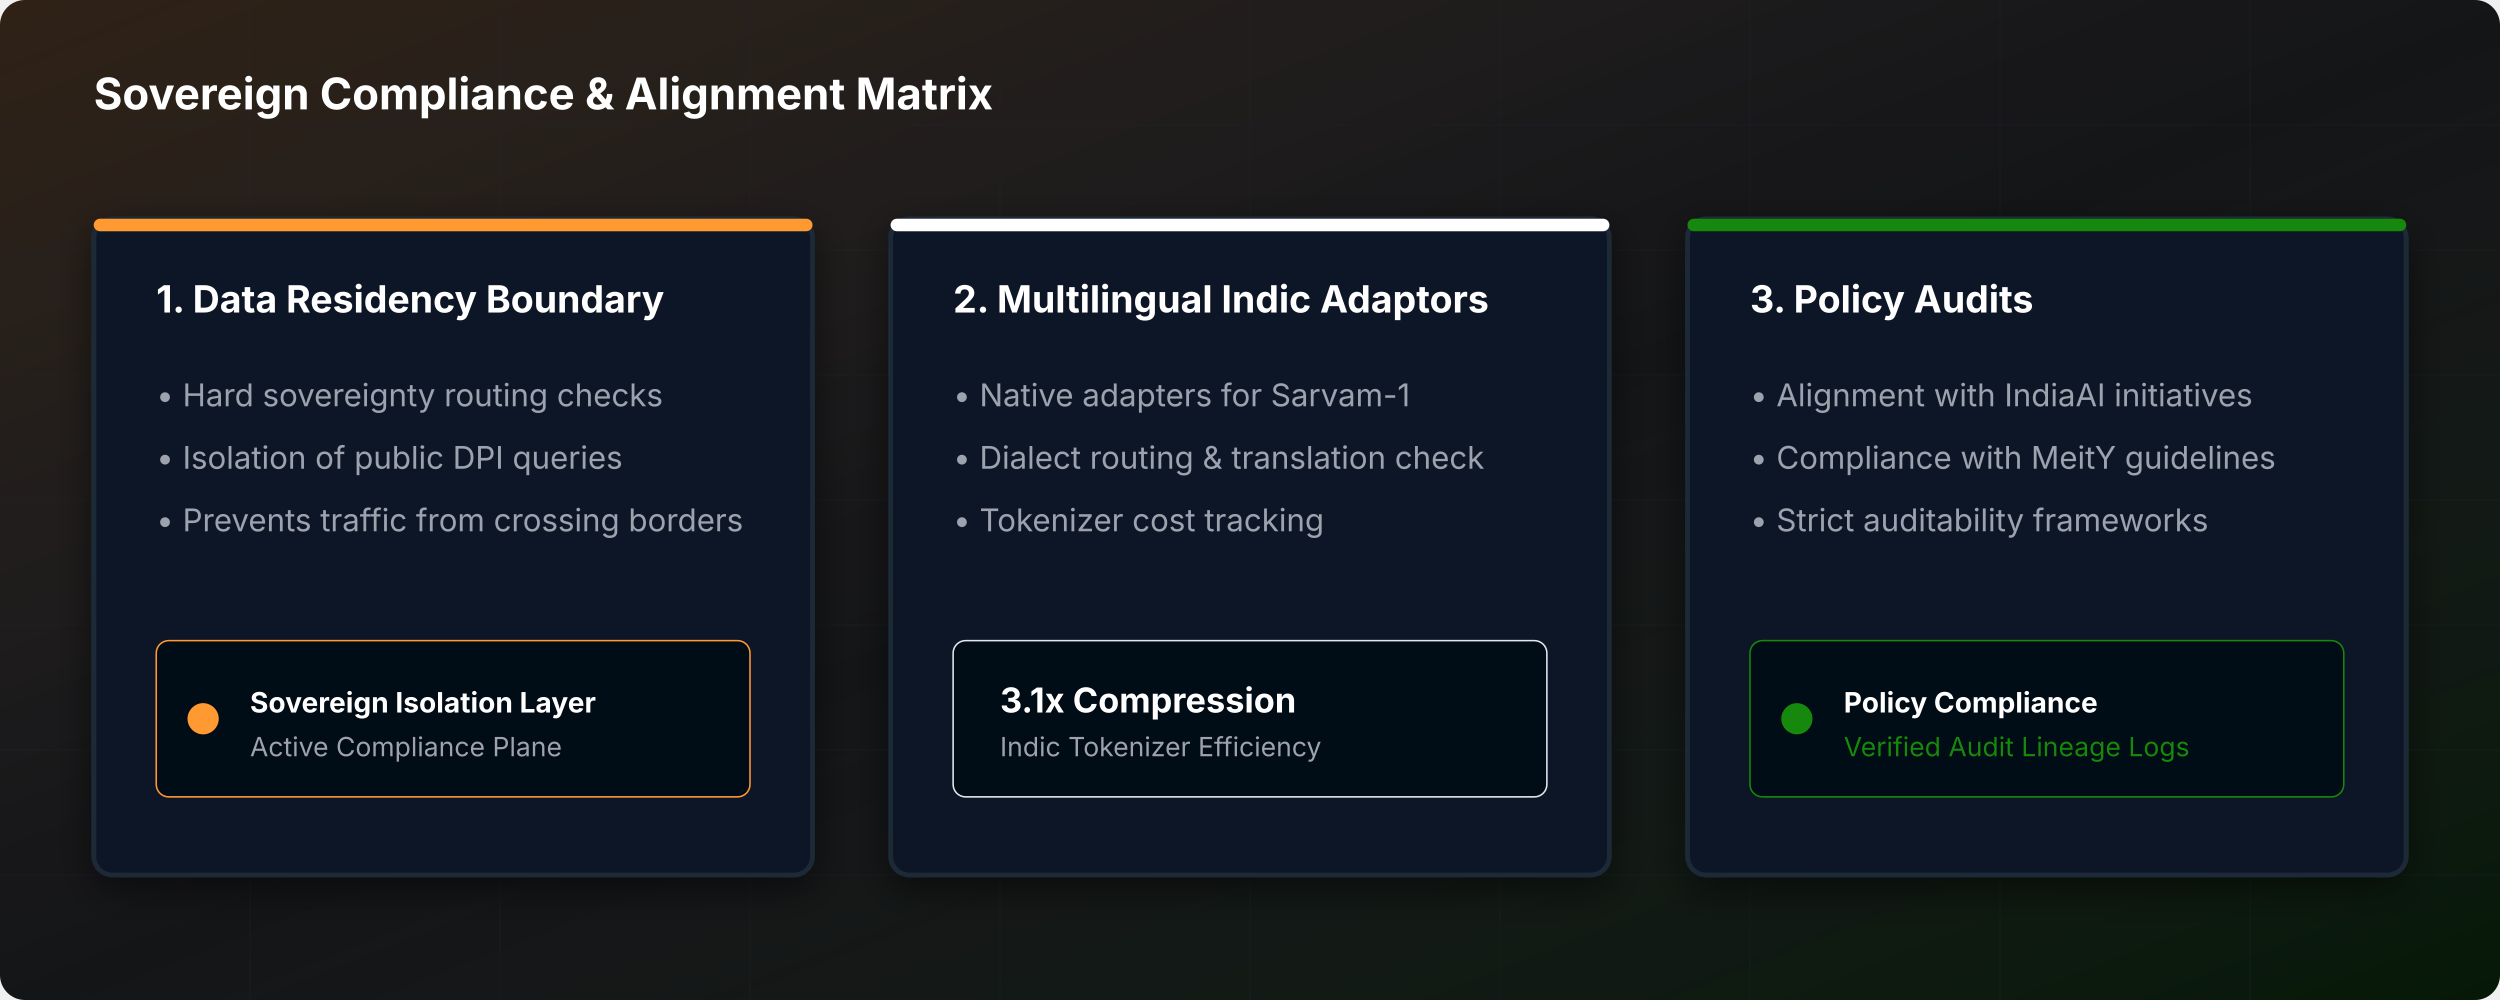
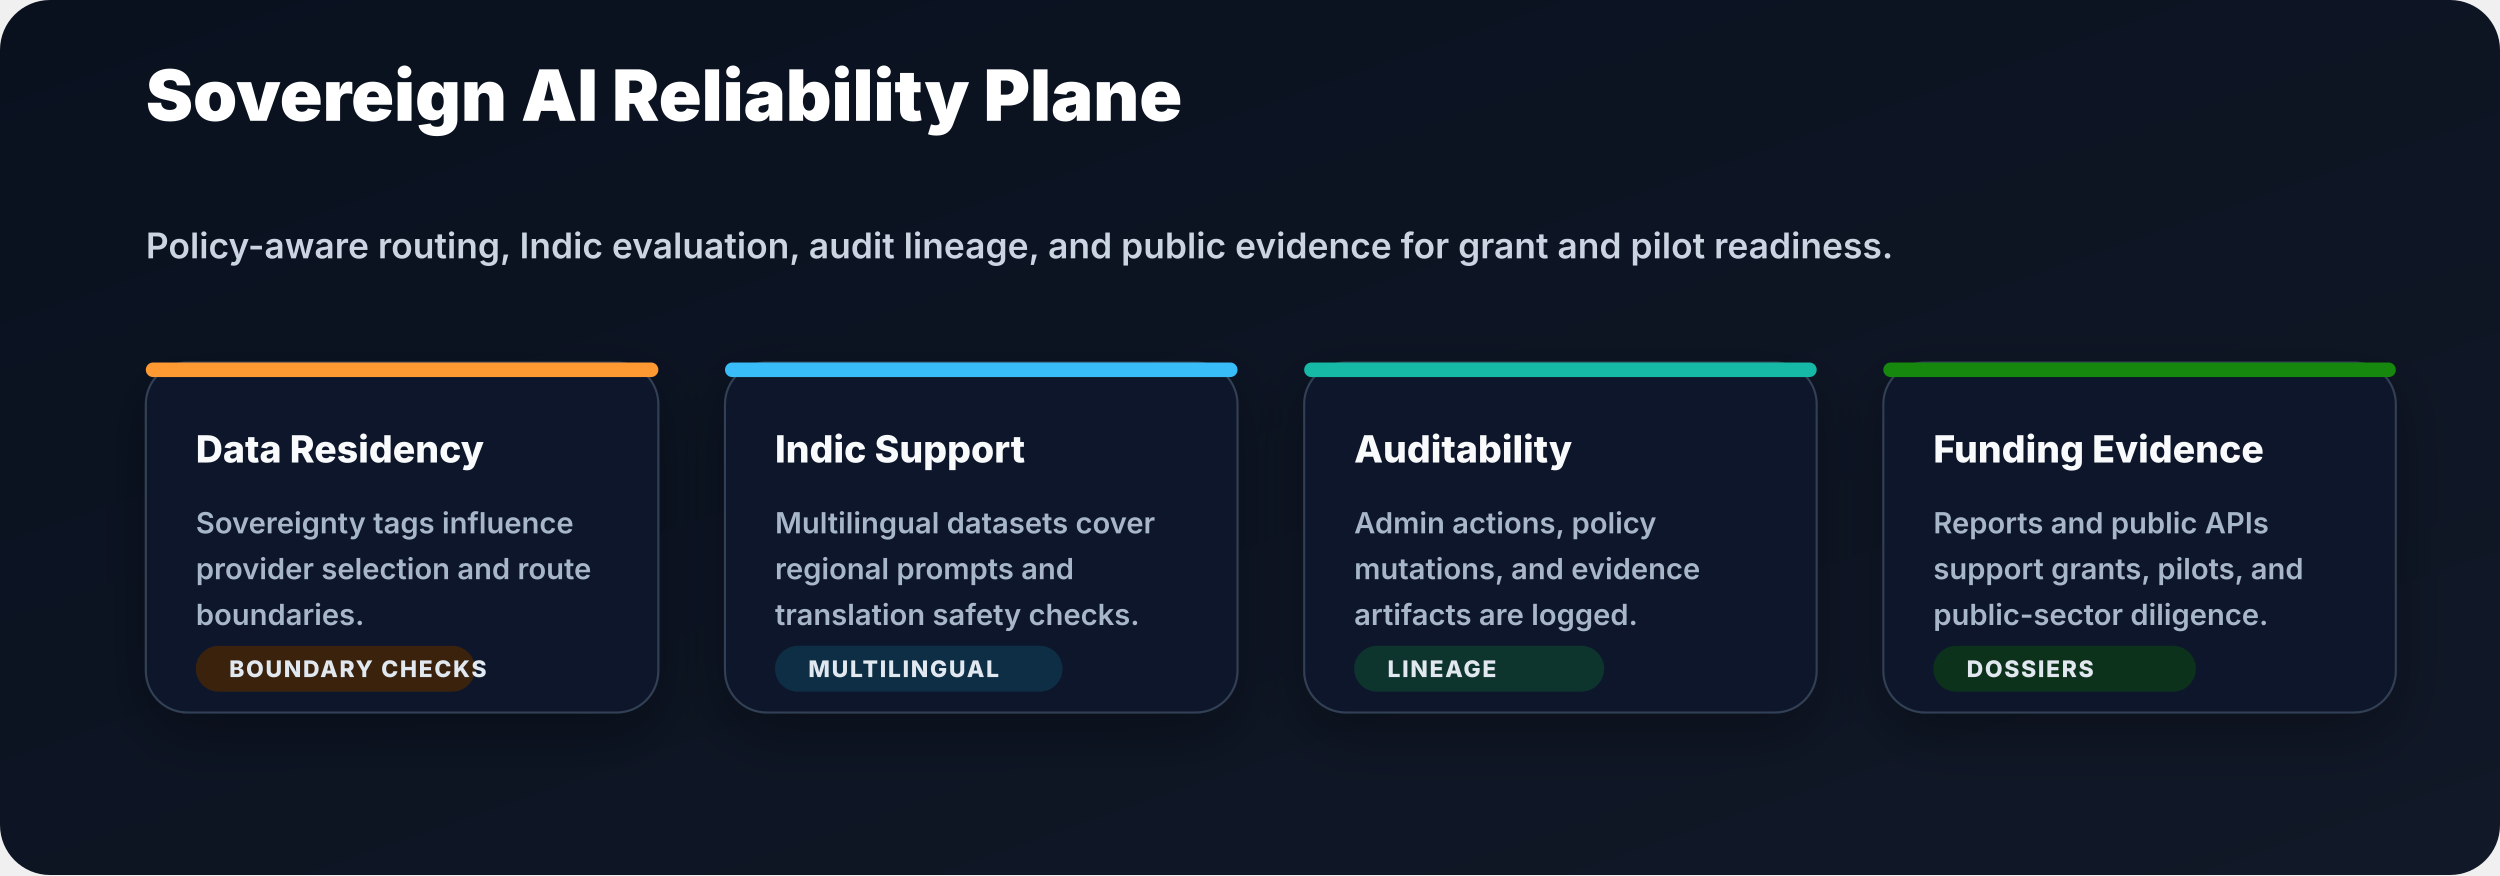
- <svg xmlns="http://www.w3.org/2000/svg" viewBox="0 0 800 320" width="100%" height="100%">
+ <svg xmlns="http://www.w3.org/2000/svg" viewBox="0 0 1200 420" role="img" aria-labelledby="title desc">
  <defs>
-     <linearGradient id="bg" x1="0%" y1="0%" x2="100%" y2="100%">
-       <stop offset="0%" stop-color="#0b0c10" />
-       <stop offset="100%" stop-color="#040507" />
+     <linearGradient id="bg" x1="0" y1="0" x2="1" y2="1">
+       <stop offset="0" stop-color="#09111f" />
+       <stop offset="1" stop-color="#111827" />
    </linearGradient>
-     <linearGradient id="flagGrad" x1="0%" y1="0%" x2="100%" y2="100%">
-       <stop offset="0%" stop-color="#ff9933" stop-opacity="0.15" />
-       <stop offset="50%" stop-color="#ffffff" stop-opacity="0.05" />
-       <stop offset="100%" stop-color="#138808" stop-opacity="0.15" />
+     <linearGradient id="accent" x1="0" y1="0" x2="1" y2="0">
+       <stop offset="0" stop-color="#ff9933" />
+       <stop offset=".5" stop-color="#38bdf8" />
+       <stop offset="1" stop-color="#138808" />
    </linearGradient>
-     <linearGradient id="accent" x1="0%" y1="0%" x2="100%" y2="0%">
-       <stop offset="0%" stop-color="#ff9933" />
-       <stop offset="50%" stop-color="#ffffff" />
-       <stop offset="100%" stop-color="#138808" />
-     </linearGradient>
-     <filter id="shadow" x="-10%" y="-10%" width="120%" height="120%">
-       <feDropShadow dx="0" dy="4" stdDeviation="6" flood-color="#000000" flood-opacity="0.5" />
+     <filter id="shadow" x="-20%" y="-20%" width="140%" height="140%">
+       <feDropShadow dx="0" dy="10" stdDeviation="14" flood-color="#000000" flood-opacity=".30" />
    </filter>
+     <style>
+       .heading { font: 850 34px -apple-system, BlinkMacSystemFont, "Segoe UI", sans-serif; fill: #ffffff; }
+       .sub { font: 600 17px -apple-system, BlinkMacSystemFont, "Segoe UI", sans-serif; fill: #cbd5e1; }
+       .cardTitle { font: 800 18px -apple-system, BlinkMacSystemFont, "Segoe UI", sans-serif; fill: #f8fafc; }
+       .body { font: 600 14px -apple-system, BlinkMacSystemFont, "Segoe UI", sans-serif; fill: #a7b6c9; }
+       .tag { font: 800 11px -apple-system, BlinkMacSystemFont, "Segoe UI", sans-serif; fill: #e2e8f0; letter-spacing: .8px; }
+     </style>
  </defs>
-   <rect width="800" height="320" fill="url(#bg)" rx="8" />
-   <rect width="800" height="320" fill="url(#flagGrad)" rx="8" />
-   <path d="M 0,40 L 800,40 M 0,80 L 800,80 M 0,120 L 800,120 M 0,160 L 800,160 M 0,200 L 800,200 M 0,240 L 800,240 M 0,280 L 800,280" stroke="#1f2937" stroke-width="0.5" stroke-opacity="0.2" />
-   <path d="M 80,0 L 80,320 M 160,0 L 160,320 M 240,0 L 240,320 M 320,0 L 320,320 M 400,0 L 400,320 M 480,0 L 480,320 M 560,0 L 560,320 M 640,0 L 640,320 M 720,0 L 720,320" stroke="#1f2937" stroke-width="0.5" stroke-opacity="0.2" />
-   <text x="30" y="35" font-family="-apple-system, sans-serif" font-size="14" font-weight="700" fill="#ffffff">Sovereign Compliance &amp; Alignment Matrix</text>
-   <line x1="30" y1="45" x2="350" y2="45" stroke="url(#accent)" stroke-width="2" />
-   <g transform="translate(30, 70)" filter="url(#shadow)">
-     <rect width="230" height="210" rx="6" fill="#111827" stroke="#1f2937" stroke-width="1.5" />
-     <rect width="230" height="4" fill="#ff9933" rx="2" />
-     <text x="20" y="30" font-family="-apple-system, sans-serif" font-size="12" font-weight="700" fill="#ffffff">1. Data Residency Boundary</text>
-     <text x="20" y="60" font-family="-apple-system, sans-serif" font-size="10" fill="#9ca3af">• Hard sovereignty routing checks</text>
-     <text x="20" y="80" font-family="-apple-system, sans-serif" font-size="10" fill="#9ca3af">• Isolation of public DPI queries</text>
-     <text x="20" y="100" font-family="-apple-system, sans-serif" font-size="10" fill="#9ca3af">• Prevents traffic from crossing borders</text>
-     <rect x="20" y="135" width="190" height="50" rx="4" fill="#030712" stroke="#ff9933" stroke-width="0.5" />
-     <circle cx="35" cy="160" r="5" fill="#ff9933" />
-     <text x="50" y="158" font-family="-apple-system, sans-serif" font-size="9" font-weight="700" fill="#ffffff">Sovereign Isolation Layer</text>
-     <text x="50" y="172" font-family="-apple-system, sans-serif" font-size="8.5" fill="#9ca3af">Active Compliance Plane</text>
+   <rect width="1200" height="420" rx="24" fill="url(#bg)" />
+   <path d="M70 92 H1130" stroke="url(#accent)" stroke-width="5" stroke-linecap="round" />
+   <text x="70" y="58" class="heading">Sovereign AI Reliability Plane</text>
+   <text x="70" y="124" class="sub">Policy-aware routing, Indic evaluation, audit lineage, and public evidence for grant and pilot readiness.</text>
+   <g transform="translate(70 174)" filter="url(#shadow)">
+     <rect width="246" height="168" rx="20" fill="#0f172a" stroke="#334155" />
+     <rect width="246" height="7" rx="3.5" fill="#ff9933" />
+     <text x="24" y="48" class="cardTitle">Data Residency</text>
+     <text x="24" y="82" class="body">Sovereignty tags influence</text>
+     <text x="24" y="104" class="body">provider selection and route</text>
+     <text x="24" y="126" class="body">boundaries.</text>
+     <rect x="24" y="136" width="134" height="22" rx="11" fill="#3a2410" />
+     <text x="40" y="151" class="tag">BOUNDARY CHECKS</text>
  </g>
-   <g transform="translate(285, 70)" filter="url(#shadow)">
-     <rect width="230" height="210" rx="6" fill="#111827" stroke="#1f2937" stroke-width="1.5" />
-     <rect width="230" height="4" fill="#ffffff" rx="2" />
-     <text x="20" y="30" font-family="-apple-system, sans-serif" font-size="12" font-weight="700" fill="#ffffff">2. Multilingual Indic Adaptors</text>
-     <text x="20" y="60" font-family="-apple-system, sans-serif" font-size="10" fill="#9ca3af">• Native adapters for Sarvam-1</text>
-     <text x="20" y="80" font-family="-apple-system, sans-serif" font-size="10" fill="#9ca3af">• Dialect routing &amp; translation check</text>
-     <text x="20" y="100" font-family="-apple-system, sans-serif" font-size="10" fill="#9ca3af">• Tokenizer cost tracking</text>
-     <rect x="20" y="135" width="190" height="50" rx="4" fill="#030712" stroke="#e2e8f0" stroke-width="0.5" />
-     <text x="35" y="158" font-family="-apple-system, sans-serif" font-size="11" font-weight="700" fill="#ffffff">3.1x Compression</text>
-     <text x="35" y="172" font-family="-apple-system, sans-serif" font-size="8.5" fill="#9ca3af">Indic Tokenizer Efficiency</text>
+   <g transform="translate(348 174)" filter="url(#shadow)">
+     <rect width="246" height="168" rx="20" fill="#0f172a" stroke="#334155" />
+     <rect width="246" height="7" rx="3.5" fill="#38bdf8" />
+     <text x="24" y="48" class="cardTitle">Indic Support</text>
+     <text x="24" y="82" class="body">Multilingual datasets cover</text>
+     <text x="24" y="104" class="body">regional prompts and</text>
+     <text x="24" y="126" class="body">translation safety checks.</text>
+     <rect x="24" y="136" width="138" height="22" rx="11" fill="#0d2f44" />
+     <text x="40" y="151" class="tag">MULTILINGUAL</text>
  </g>
-   <g transform="translate(540, 70)" filter="url(#shadow)">
-     <rect width="230" height="210" rx="6" fill="#111827" stroke="#1f2937" stroke-width="1.5" />
-     <rect width="230" height="4" fill="#138808" rx="2" />
-     <text x="20" y="30" font-family="-apple-system, sans-serif" font-size="12" font-weight="700" fill="#ffffff">3. Policy Audits</text>
-     <text x="20" y="60" font-family="-apple-system, sans-serif" font-size="10" fill="#9ca3af">• Alignment with IndiaAI initiatives</text>
-     <text x="20" y="80" font-family="-apple-system, sans-serif" font-size="10" fill="#9ca3af">• Compliance with MeitY guidelines</text>
-     <text x="20" y="100" font-family="-apple-system, sans-serif" font-size="10" fill="#9ca3af">• Strict auditability frameworks</text>
-     <rect x="20" y="135" width="190" height="50" rx="4" fill="#030712" stroke="#138808" stroke-width="0.5" />
-     <circle cx="35" cy="160" r="5" fill="#138808" />
-     <text x="50" y="158" font-family="-apple-system, sans-serif" font-size="9" font-weight="700" fill="#ffffff">Policy Compliance</text>
-     <text x="50" y="172" font-family="-apple-system, sans-serif" font-size="8.5" fill="#138808">Verified Audit Lineage Logs</text>
+   <g transform="translate(626 174)" filter="url(#shadow)">
+     <rect width="246" height="168" rx="20" fill="#0f172a" stroke="#334155" />
+     <rect width="246" height="7" rx="3.5" fill="#14b8a6" />
+     <text x="24" y="48" class="cardTitle">Auditability</text>
+     <text x="24" y="82" class="body">Admin actions, policy</text>
+     <text x="24" y="104" class="body">mutations, and evidence</text>
+     <text x="24" y="126" class="body">artifacts are logged.</text>
+     <rect x="24" y="136" width="120" height="22" rx="11" fill="#10352f" />
+     <text x="40" y="151" class="tag">LINEAGE</text>
+   </g>
+   <g transform="translate(904 174)" filter="url(#shadow)">
+     <rect width="246" height="168" rx="20" fill="#0f172a" stroke="#334155" />
+     <rect width="246" height="7" rx="3.5" fill="#138808" />
+     <text x="24" y="48" class="cardTitle">Funding Evidence</text>
+     <text x="24" y="82" class="body">Reports and public APIs</text>
+     <text x="24" y="104" class="body">support grants, pilots, and</text>
+     <text x="24" y="126" class="body">public-sector diligence.</text>
+     <rect x="24" y="136" width="126" height="22" rx="11" fill="#11331e" />
+     <text x="40" y="151" class="tag">DOSSIERS</text>
  </g>
</svg>
